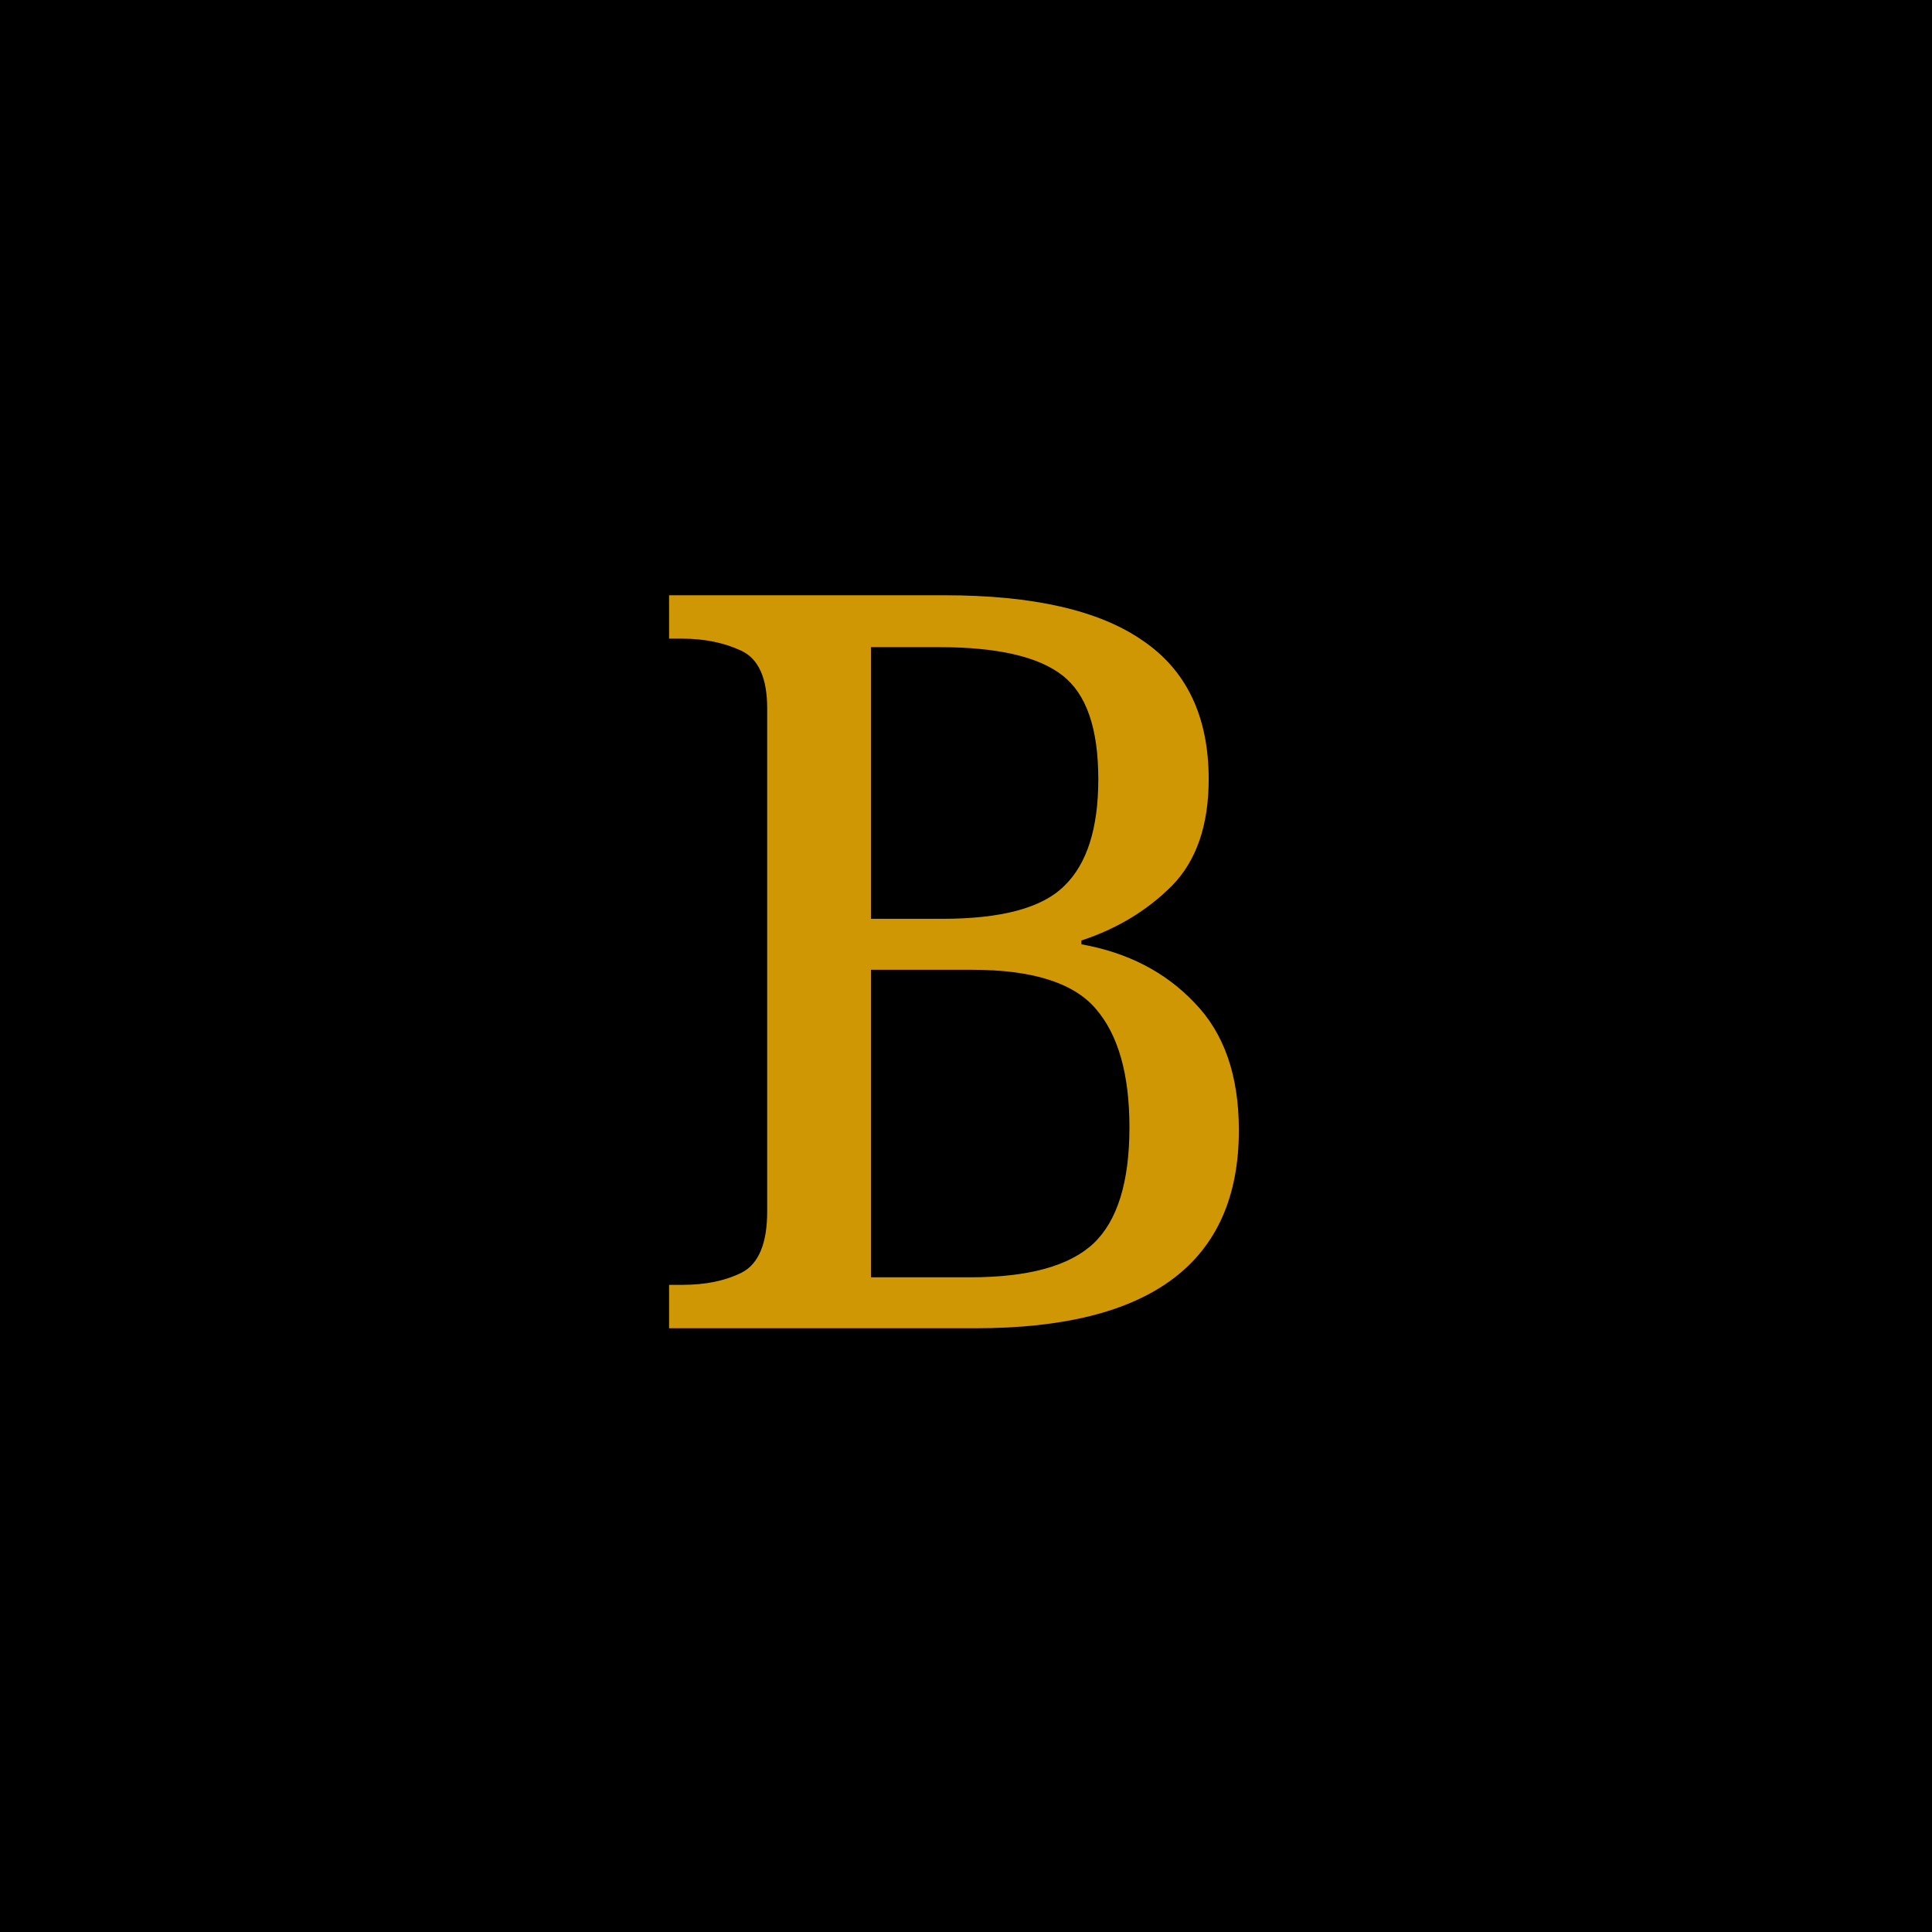
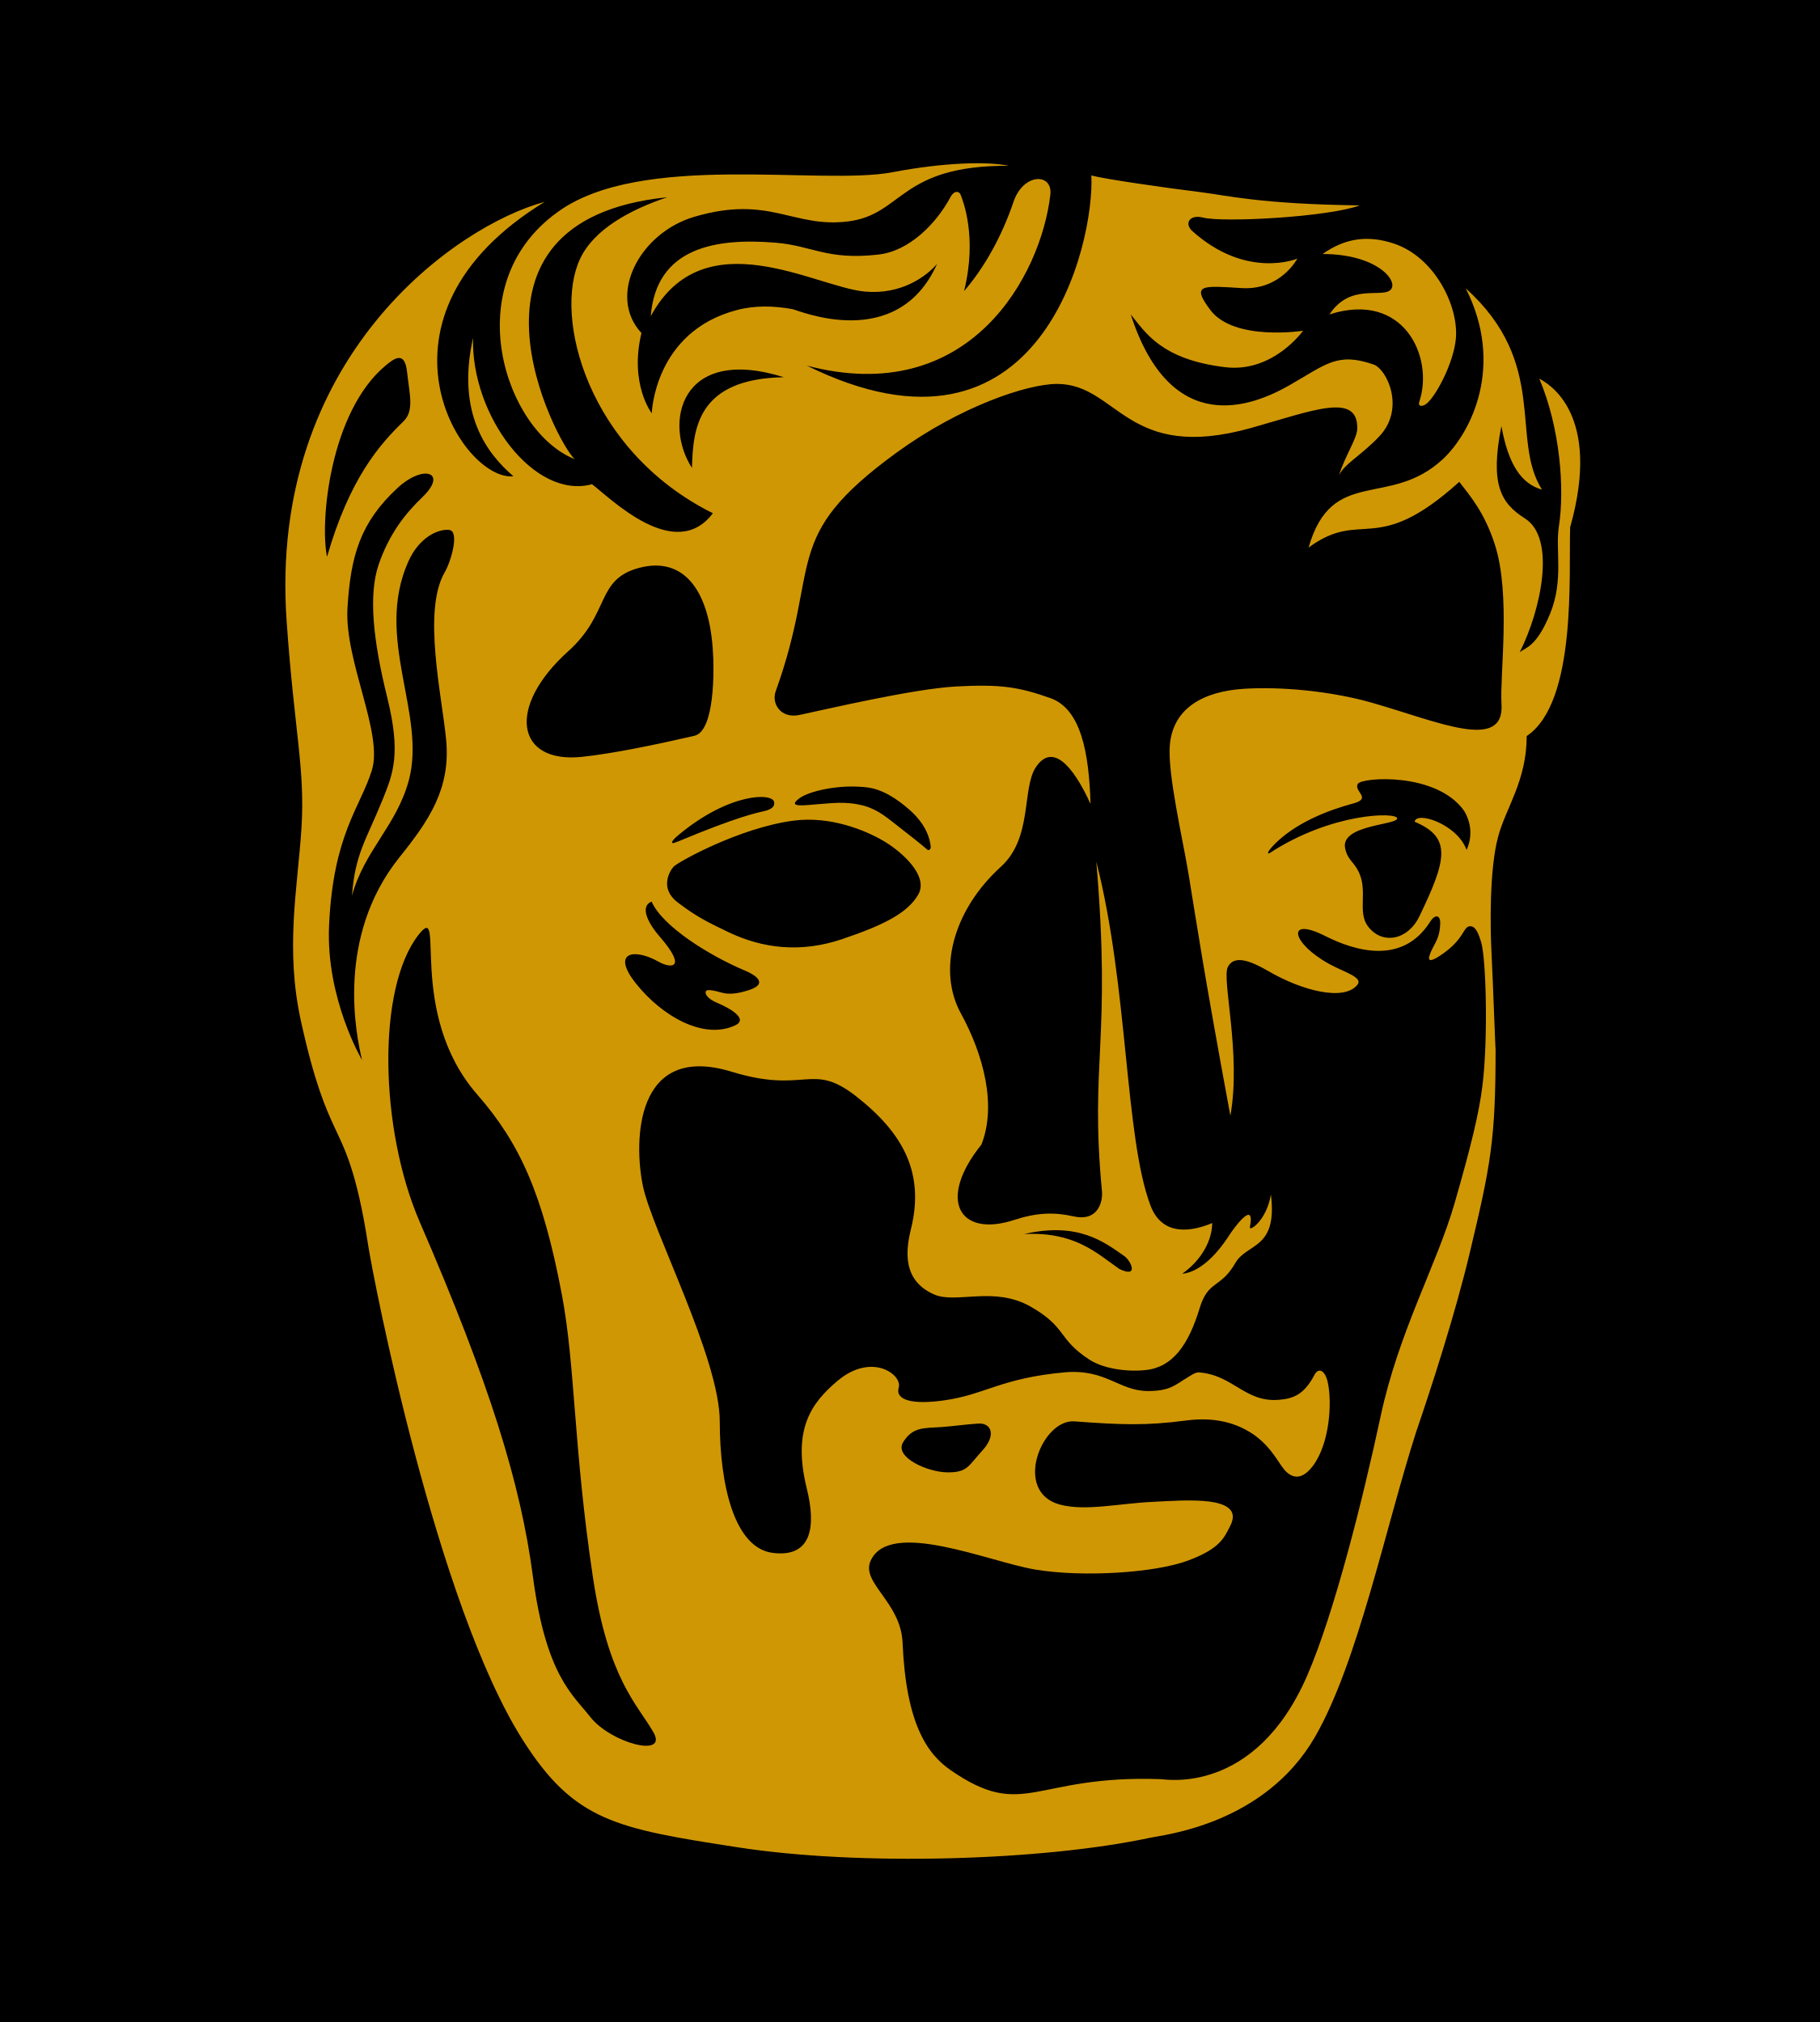
- <svg xmlns="http://www.w3.org/2000/svg" viewBox="0 0 32 32">
-   <rect width="32" height="32" fill="#000" />
-   <text x="16" y="22" text-anchor="middle" font-family="Georgia, serif" font-size="17" fill="#D09705">B</text>
+ <svg xmlns="http://www.w3.org/2000/svg" viewBox="-5 -3 36 40">
+   <rect x="-5" y="-3" width="36" height="40" fill="#000" />
+   <path d="M22.501 2.738C22.32 2.898 21.706 2.599 21.297 3.22C22.762 2.749 23.365 4.056 23.077 4.938C23.033 5.058 23.153 5.049 23.236 4.97C23.436 4.781 23.754 4.158 23.797 3.703C23.857 3.06 23.38 2.086 22.57 1.818C22.067 1.651 21.615 1.703 21.161 2.025C22.252 2.025 22.683 2.576 22.501 2.738ZM25.448 4.491C25.861 5.469 25.951 6.67 25.835 7.414C25.762 7.88 25.934 8.471 25.663 9.136C25.392 9.802 25.176 9.808 25.061 9.902C25.485 9.058 25.783 7.649 25.165 7.257C24.682 6.952 24.471 6.579 24.698 5.428C24.834 6.187 25.092 6.571 25.501 6.686C24.864 5.681 25.65 4.198 23.991 2.702C24.764 4.22 24.108 5.553 23.54 6.083C22.483 7.067 21.348 6.213 20.884 7.832C21.952 7.049 22.199 8.035 23.865 6.532C24.077 6.808 24.363 7.134 24.569 7.774C24.89 8.771 24.663 10.35 24.7 10.928C24.761 11.879 23.44 11.274 22.138 10.902C21.317 10.668 20.333 10.58 19.606 10.626C18.798 10.678 18.2 11.009 18.139 11.745C18.093 12.313 18.399 13.614 18.512 14.304C18.663 15.224 18.805 16.201 19.337 19.071C19.556 17.853 19.164 16.376 19.286 16.131C19.407 15.886 19.728 16.001 20.085 16.209C20.752 16.598 21.578 16.811 21.847 16.485C21.973 16.333 21.595 16.236 21.297 16.072C20.543 15.66 20.431 15.121 21.21 15.515C21.822 15.825 22.744 16.083 23.282 15.244C23.389 15.07 23.492 15.104 23.488 15.268C23.481 15.515 23.409 15.617 23.347 15.739C23.242 15.946 23.197 16.094 23.485 15.905C23.967 15.587 23.932 15.347 24.063 15.325C24.179 15.305 24.242 15.449 24.3 15.648C24.395 15.98 24.437 17.53 24.325 18.461C24.259 19.012 24.096 19.678 23.772 20.803C23.42 22.023 22.669 23.335 22.308 25.022C21.959 26.655 21.387 28.93 20.855 30.151C19.824 32.518 18.053 32.199 17.965 32.196C15.437 32.105 15.265 33.027 13.802 32.017C13.337 31.695 12.921 31.095 12.853 29.494C12.818 28.692 12.024 28.311 12.221 27.876C12.599 27.041 14.56 27.897 15.48 28.05C16.421 28.207 17.855 28.115 18.504 27.87C19.116 27.639 19.205 27.444 19.337 27.18C19.644 26.565 18.415 26.682 17.806 26.71C17.139 26.74 16.467 26.901 15.96 26.763C15.029 26.507 15.609 25.07 16.252 25.118C17.18 25.187 17.67 25.205 18.461 25.101C18.906 25.042 19.372 25.092 19.784 25.37C20.064 25.559 20.211 25.797 20.352 26.005C20.463 26.171 20.688 26.375 20.971 25.997C21.303 25.551 21.352 24.744 21.263 24.343C21.209 24.103 21.079 24.049 21.002 24.195C20.797 24.587 20.587 24.669 20.291 24.692C19.621 24.744 19.389 24.195 18.707 24.149C18.628 24.151 18.537 24.222 18.473 24.26C18.253 24.389 18.153 24.518 17.707 24.518C17.132 24.518 16.877 24.073 16.049 24.149C14.799 24.265 14.488 24.586 13.686 24.701C13.05 24.793 12.703 24.7 12.777 24.448C12.851 24.197 12.247 23.743 11.565 24.318C11.046 24.756 10.669 25.275 10.959 26.449C11.141 27.185 11.065 27.814 10.293 27.721C9.52 27.63 9.237 26.361 9.237 25.119C9.237 23.877 7.899 21.337 7.717 20.463C7.535 19.59 7.553 17.615 9.471 18.201C10.949 18.654 11.046 17.991 11.937 18.689C12.87 19.42 13.292 20.209 13.019 21.313C12.914 21.739 12.845 22.333 13.481 22.609C13.916 22.797 14.661 22.436 15.384 22.847C16.111 23.261 15.912 23.482 16.549 23.897C16.819 24.072 17.273 24.144 17.662 24.103C18.188 24.049 18.506 23.616 18.73 22.877C18.899 22.317 19.147 22.495 19.44 21.977C19.673 21.586 20.274 21.716 20.139 20.631C20.048 21.159 19.706 21.367 19.723 21.278C19.838 20.684 19.373 21.346 19.334 21.407C19.034 21.879 18.7 22.167 18.383 22.199C18.78 21.918 18.977 21.524 18.977 21.195C18.613 21.348 17.998 21.49 17.756 20.846C17.244 19.485 17.321 16.529 16.685 14.045C16.988 17.602 16.553 17.985 16.797 20.568C16.816 20.761 16.727 21.169 16.243 21.064C15.854 20.978 15.525 20.982 15.049 21.137C13.981 21.482 13.527 20.745 14.413 19.642C14.716 18.871 14.458 17.871 14.004 17.043C13.55 16.215 13.832 15.023 14.799 14.145C15.428 13.575 15.211 12.599 15.487 12.181C15.805 11.698 16.209 12.111 16.571 12.903C16.541 11.891 16.382 11.025 15.776 10.81C15.148 10.588 14.79 10.533 13.913 10.58C13.064 10.626 11.343 11.032 10.816 11.143C10.439 11.224 10.258 10.914 10.342 10.679C11.262 8.127 10.416 7.64 12.737 5.952C13.987 5.043 15.319 4.595 15.908 4.595C17.114 4.595 17.275 6.161 19.75 5.465C20.971 5.122 21.865 4.75 21.847 5.483C21.842 5.68 21.599 6.027 21.486 6.404C21.589 6.178 21.912 6.02 22.277 5.639C22.81 5.082 22.428 4.301 22.173 4.212C21.447 3.959 21.229 4.21 20.502 4.623C19.775 5.038 18.162 5.681 17.366 3.22C17.653 3.568 17.962 4.111 19.234 4.264C20.183 4.379 20.775 3.543 20.775 3.543C20.775 3.543 19.412 3.756 18.942 3.134C18.548 2.612 18.79 2.653 19.563 2.699C20.335 2.745 20.661 2.116 20.661 2.116C20.661 2.116 19.658 2.539 18.58 1.567C18.426 1.427 18.525 1.235 18.794 1.304C19.197 1.407 21.277 1.293 21.898 1.063C19.928 1.038 19.257 0.864 18.753 0.802C18.003 0.709 16.837 0.54 16.587 0.471C16.656 1.776 15.607 6.526 10.959 4.233C14.186 5.083 15.594 2.438 15.776 0.851C15.826 0.417 15.242 0.42 15.049 0.989C14.811 1.691 14.463 2.303 14.069 2.759C14.338 1.681 14.041 0.952 14 0.85C13.972 0.78 13.877 0.763 13.806 0.889C13.523 1.424 12.98 1.975 12.363 2.037C11.361 2.15 11.066 1.862 10.351 1.802C9.161 1.702 7.979 1.891 7.872 3.255C8.92 1.32 11.125 2.677 12.105 2.768C12.814 2.833 13.309 2.483 13.536 2.22C12.745 3.987 10.784 3.134 10.674 3.115C10.316 3.051 9.944 3.036 9.574 3.134C7.938 3.563 7.892 5.176 7.892 5.176C7.892 5.176 7.445 4.6 7.688 3.588C7.006 2.853 7.642 1.611 8.733 1.289C10.225 0.848 10.687 1.518 11.777 1.38C12.868 1.243 12.788 0.267 14.954 0.28C14.528 0.189 13.658 0.215 12.659 0.406C11.228 0.68 7.67 -0.012 6.02 1.202C4.034 2.637 4.988 5.534 6.368 6.083C6.007 5.769 3.712 1.359 8.199 0.902C7.461 1.149 6.751 1.536 6.476 2.116C5.931 3.266 6.632 5.926 9.101 7.153C8.353 8.144 7.074 6.854 6.71 6.579C5.569 6.891 4.314 5.221 4.357 3.682C4.021 5.187 4.64 5.978 5.156 6.422C4.125 6.526 2.062 3.264 5.775 0.993C4.021 1.463 0.301 4.072 0.67 9.293C0.824 11.485 1.039 12.216 0.962 13.399C0.884 14.582 0.638 15.771 0.953 17.201C1.227 18.444 1.444 18.927 1.624 19.315C1.803 19.703 2.053 20.147 2.28 21.62C2.392 22.345 3.638 28.741 5.34 31.42C6.363 33.032 7.191 33.173 9.599 33.545C12.008 33.918 15.625 33.812 17.761 33.353C18.018 33.297 20.013 33.091 21.012 31.358C21.86 29.887 22.407 27.213 23.009 25.335C23.305 24.469 23.775 23.026 24.069 21.797C24.486 20.048 24.583 19.559 24.583 17.761C24.579 17.772 24.528 16.346 24.502 15.842C24.476 15.338 24.459 14.204 24.632 13.556C24.784 12.981 25.198 12.45 25.198 11.561C26.196 10.894 26.027 8.356 26.058 7.431C26.694 5.169 25.616 4.581 25.448 4.491ZM24.008 13.813C23.824 13.298 23.007 13.039 22.983 13.257C23.725 13.566 23.612 14.015 23.075 15.129C22.846 15.603 22.331 15.7 22.051 15.315C21.851 15.036 22.057 14.628 21.878 14.254C21.78 14.043 21.66 14.021 21.608 13.787C21.501 13.312 22.652 13.324 22.636 13.187C22.622 13.064 21.348 13.071 20.115 13.875C20.052 13.91 20.061 13.835 20.288 13.627C20.696 13.257 21.267 13.029 21.766 12.895C22.148 12.793 21.768 12.653 21.859 12.505C21.939 12.376 23.427 12.266 23.967 13.05C24.204 13.458 24.008 13.813 24.008 13.813ZM12.866 25.527C13.055 25.228 13.262 25.254 13.618 25.231C13.909 25.209 14.047 25.182 14.345 25.162C14.612 25.142 14.708 25.392 14.436 25.69C14.149 26.004 14.14 26.127 13.747 26.127C13.353 26.127 12.676 25.826 12.866 25.527ZM17.239 21.848C17.373 21.942 17.533 22.294 17.139 22.102C16.689 21.788 16.259 21.361 15.254 21.413C16.324 21.167 16.836 21.566 17.239 21.848ZM9.797 16.592C9.314 16.743 9.261 16.587 9.011 16.587C8.914 16.587 8.933 16.732 9.178 16.835C9.591 17.012 9.747 17.185 9.552 17.279C8.933 17.579 8.104 17.114 7.58 16.457C7.084 15.836 7.537 15.748 8.031 16.027C8.266 16.159 8.611 16.175 8.044 15.522C7.807 15.249 7.656 14.928 7.889 14.835C8.101 15.325 9.032 15.905 9.737 16.201C9.937 16.284 10.219 16.461 9.797 16.592ZM10.815 12.79C11.011 12.649 11.543 12.534 12.006 12.564C12.184 12.576 12.479 12.577 12.977 13.008C13.312 13.297 13.393 13.581 13.41 13.746C13.415 13.802 13.37 13.832 13.344 13.809C13.222 13.704 13.02 13.543 12.805 13.377C12.569 13.196 12.389 13.025 12.096 12.942C11.733 12.84 11.409 12.895 11.194 12.908C10.979 12.92 10.53 12.997 10.815 12.79ZM10.7 13.234C11.426 13.14 12.118 13.424 12.482 13.639C12.845 13.854 13.375 14.329 13.163 14.697C12.951 15.065 12.474 15.302 11.656 15.579C10.838 15.854 10.081 15.766 9.392 15.432C8.974 15.231 8.768 15.128 8.405 14.852C8.041 14.576 8.243 14.234 8.324 14.145C8.405 14.056 9.632 13.372 10.7 13.234ZM8.418 13.521C9.428 12.677 10.289 12.679 10.313 12.869C10.323 12.943 10.287 12.991 10.168 13.032C10.064 13.066 9.83 13.077 8.814 13.482C8.735 13.513 8.382 13.662 8.337 13.674C8.279 13.691 8.254 13.658 8.418 13.521ZM8.687 6.256C8.119 5.383 8.445 3.818 10.505 4.462C8.778 4.493 8.71 5.497 8.687 6.256ZM6.239 9.884C7.078 9.13 6.779 8.464 7.642 8.234C8.505 8.005 9.005 8.648 9.096 9.799C9.135 10.288 9.133 11.465 8.735 11.556C7.994 11.726 7.145 11.905 6.514 11.972C5.207 12.111 5.012 10.988 6.239 9.884ZM2.63 4.229C2.8 4.088 3.004 3.936 3.051 4.351C3.102 4.812 3.196 5.126 2.981 5.335C2.507 5.795 1.916 6.465 1.469 8.014C1.323 7.318 1.529 5.143 2.63 4.229ZM2.161 17.97C2.161 17.97 1.443 16.755 1.509 15.309C1.59 13.504 2.128 12.972 2.356 12.236C2.583 11.5 1.812 10.074 1.873 9.032C1.934 7.989 2.131 7.327 2.869 6.648C3.385 6.175 3.865 6.347 3.351 6.839C3.024 7.153 2.704 7.549 2.492 8.162C2.28 8.775 2.386 9.691 2.659 10.795C2.931 11.899 2.784 12.286 2.568 12.819C2.244 13.618 2.022 13.892 1.962 14.72C2.204 13.831 2.838 13.338 3.083 12.451C3.446 11.132 2.397 9.633 3.076 8.11C3.299 7.611 3.682 7.461 3.884 7.483C4.096 7.506 3.921 8.108 3.798 8.318C3.351 9.084 3.743 10.767 3.825 11.638C3.916 12.604 3.484 13.233 2.904 13.956C1.63 15.542 2.049 17.495 2.161 17.97ZM6.672 30.961C6.336 30.528 5.8 30.154 5.541 28.186C5.299 26.35 4.691 24.38 3.302 21.172C2.511 19.345 2.446 16.552 3.281 15.49C3.837 14.784 3.019 17.026 4.443 18.656C5.281 19.615 5.737 20.616 6.115 22.617C6.38 24.02 6.342 25.621 6.726 28.187C7.032 30.23 7.608 30.712 7.926 31.271C8.218 31.784 7.075 31.48 6.672 30.961Z" fill="#D09705" />
</svg>
